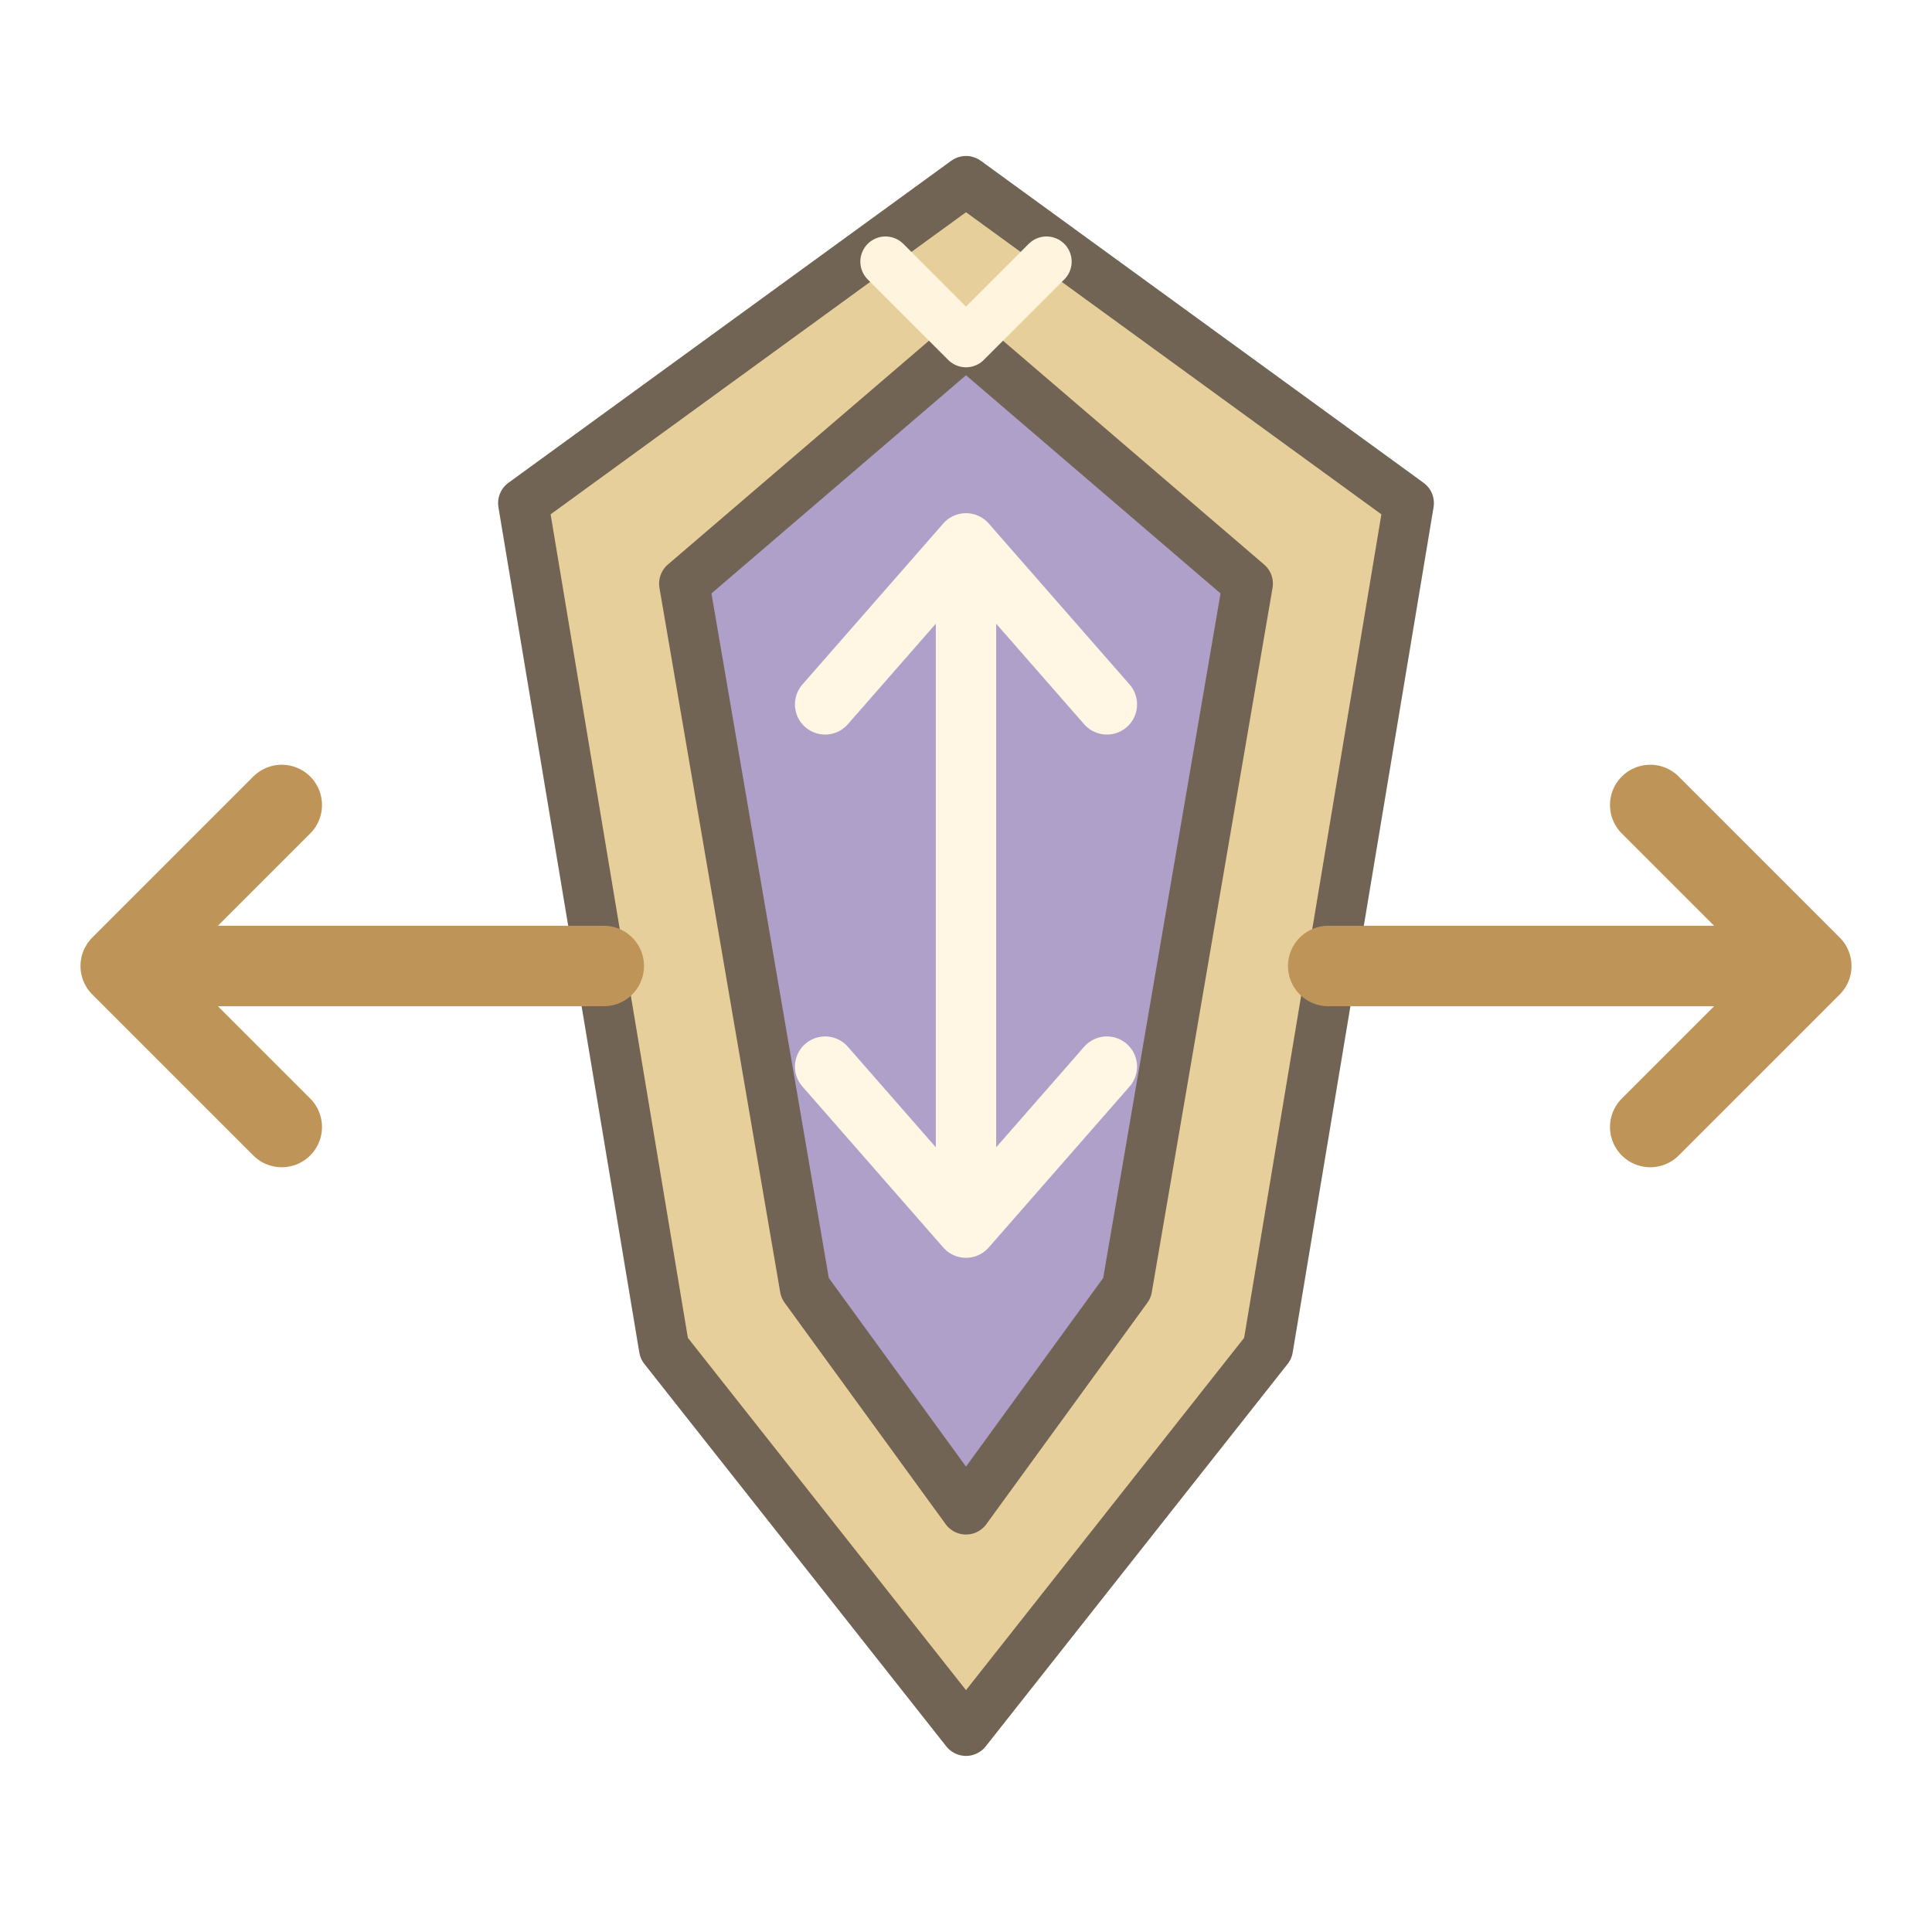
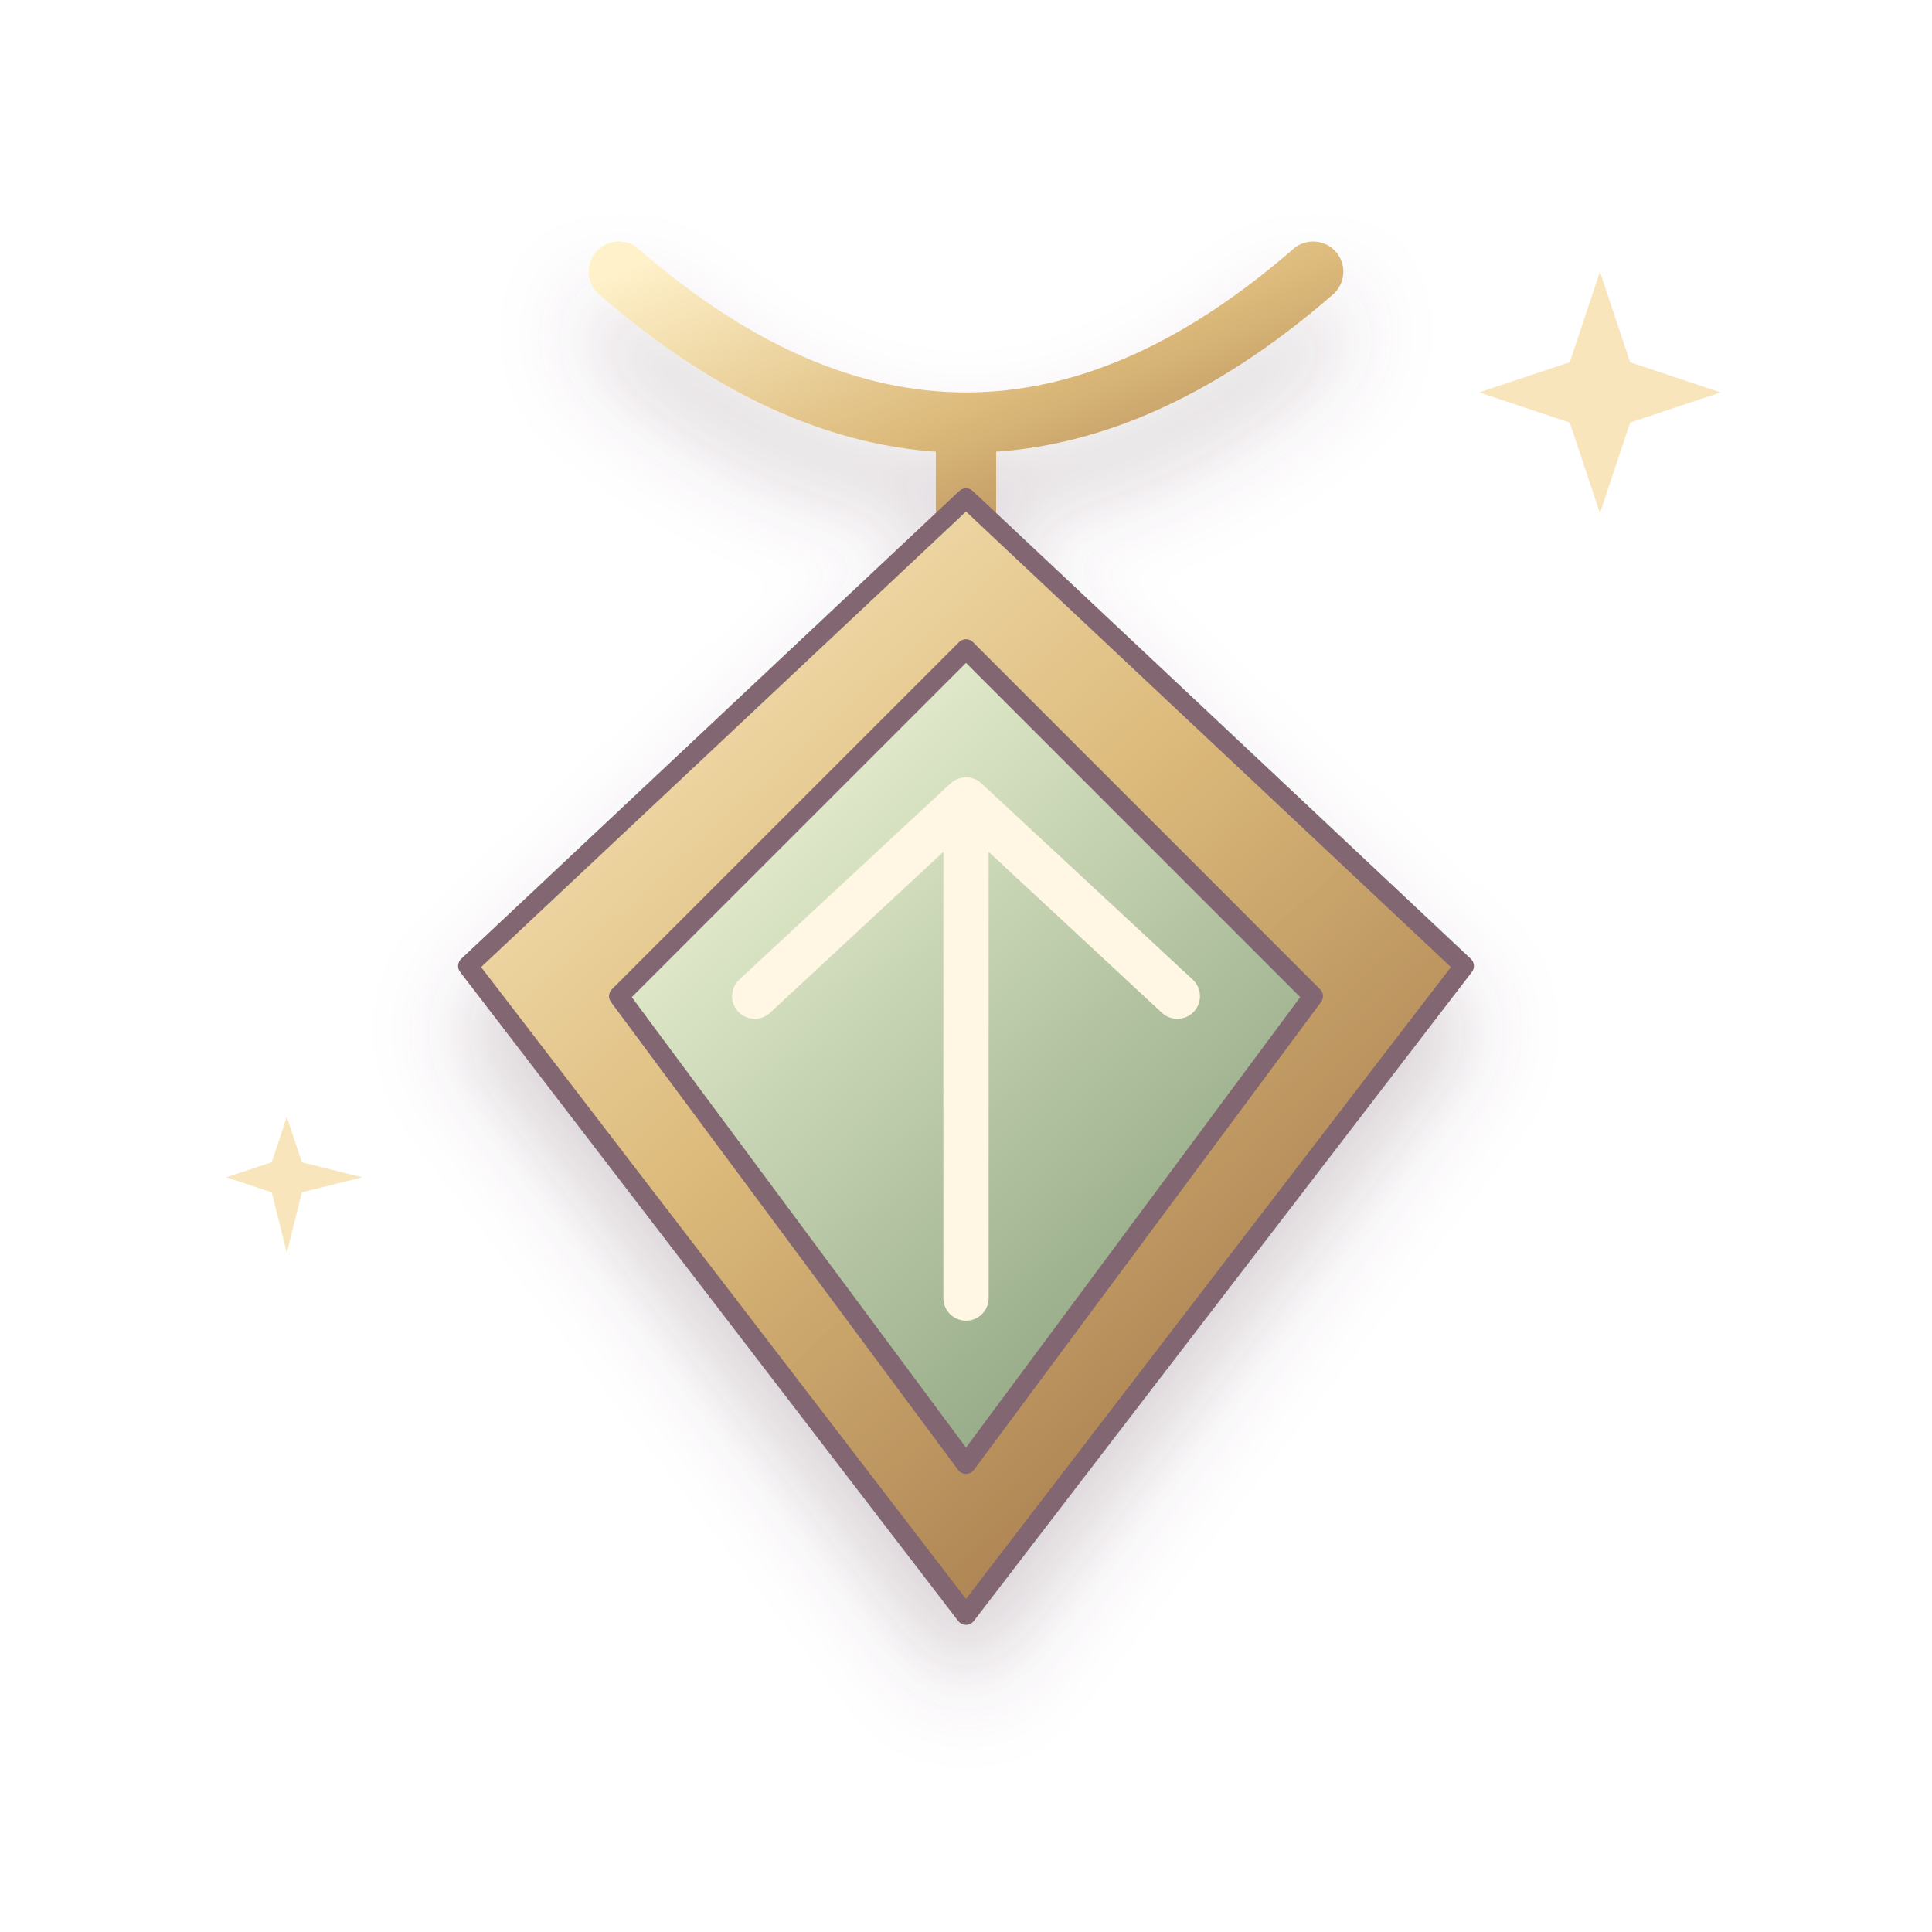
- <svg xmlns="http://www.w3.org/2000/svg" width="96" height="96" viewBox="0 0 96 96">
-   <g stroke="#716454" stroke-width="2.5" stroke-linejoin="round" stroke-linecap="round">
-     <path d="m48 9 22 16-7 42-15 19-15-19-7-42Z" fill="#e6cf9a" />
-     <path d="m48 17 14 12-6 35-8 11-8-11-6-35Z" fill="#afa0c9" />
-     <path d="M48 27v34m-7-26 7-8 7 8m-14 18 7 8 7-8" fill="none" stroke="#fff7e4" stroke-width="3" />
-     <path d="M6 48h24m-16-8-8 8 8 8M90 48H66m16-8 8 8-8 8" fill="none" stroke="#bf9458" stroke-width="4" />
-     <path d="m44 13 4 4 4-4" fill="none" stroke="#fff5de" />
+ <svg xmlns="http://www.w3.org/2000/svg" width="128" height="128" viewBox="0 0 128 128">
+   <defs>
+     <linearGradient id="gold" x2=".8" y2="1">
+       <stop stop-color="#fff1ca" />
+       <stop offset=".48" stop-color="#dcba7b" />
+       <stop offset="1" stop-color="#9c7045" />
+     </linearGradient>
+     <linearGradient id="cloth" x2="1" y2="1">
+       <stop stop-color="#c7c3a1" />
+       <stop offset="1" stop-color="#788b79" />
+     </linearGradient>
+     <linearGradient id="gem" x2=".8" y2="1">
+       <stop stop-color="#fff8f0" />
+       <stop offset=".28" stop-color="#dce6c6" />
+       <stop offset="1" stop-color="#869d79" />
+     </linearGradient>
+     <linearGradient id="ivory" x2="1" y2="1">
+       <stop stop-color="#fffcf2" />
+       <stop offset="1" stop-color="#ded2bb" />
+     </linearGradient>
+     <filter id="shadow" x="-30%" y="-30%" width="160%" height="180%">
+       <feDropShadow dx="0" dy="4" stdDeviation="3" flood-color="#604456" flood-opacity=".25" />
+     </filter>
+   </defs>
+   <g stroke="#826672" stroke-width="1.3" stroke-linejoin="round" stroke-linecap="round" filter="url(#shadow)">
+     <path d="M41 18q23 20 46 0M64 28v14" fill="none" stroke="url(#gold)" stroke-width="4" />
+     <path d="m64 33 33 31-33 43-33-43Z" fill="url(#gold)" />
+     <path d="m64 43 23 23-23 31-23-31Z" fill="url(#gem)" />
+     <path d="m50 66 14-13 14 13m-14-13v33" stroke="#fff6e3" fill="none" stroke-width="3" />
  </g>
+   <path d="m106 18 2 6 6 2-6 2-2 6-2-6-6-2 6-2ZM19 74l1 3 4 1-4 1-1 4-1-4-3-1 3-1Z" fill="#f9e5bc" />
</svg>
